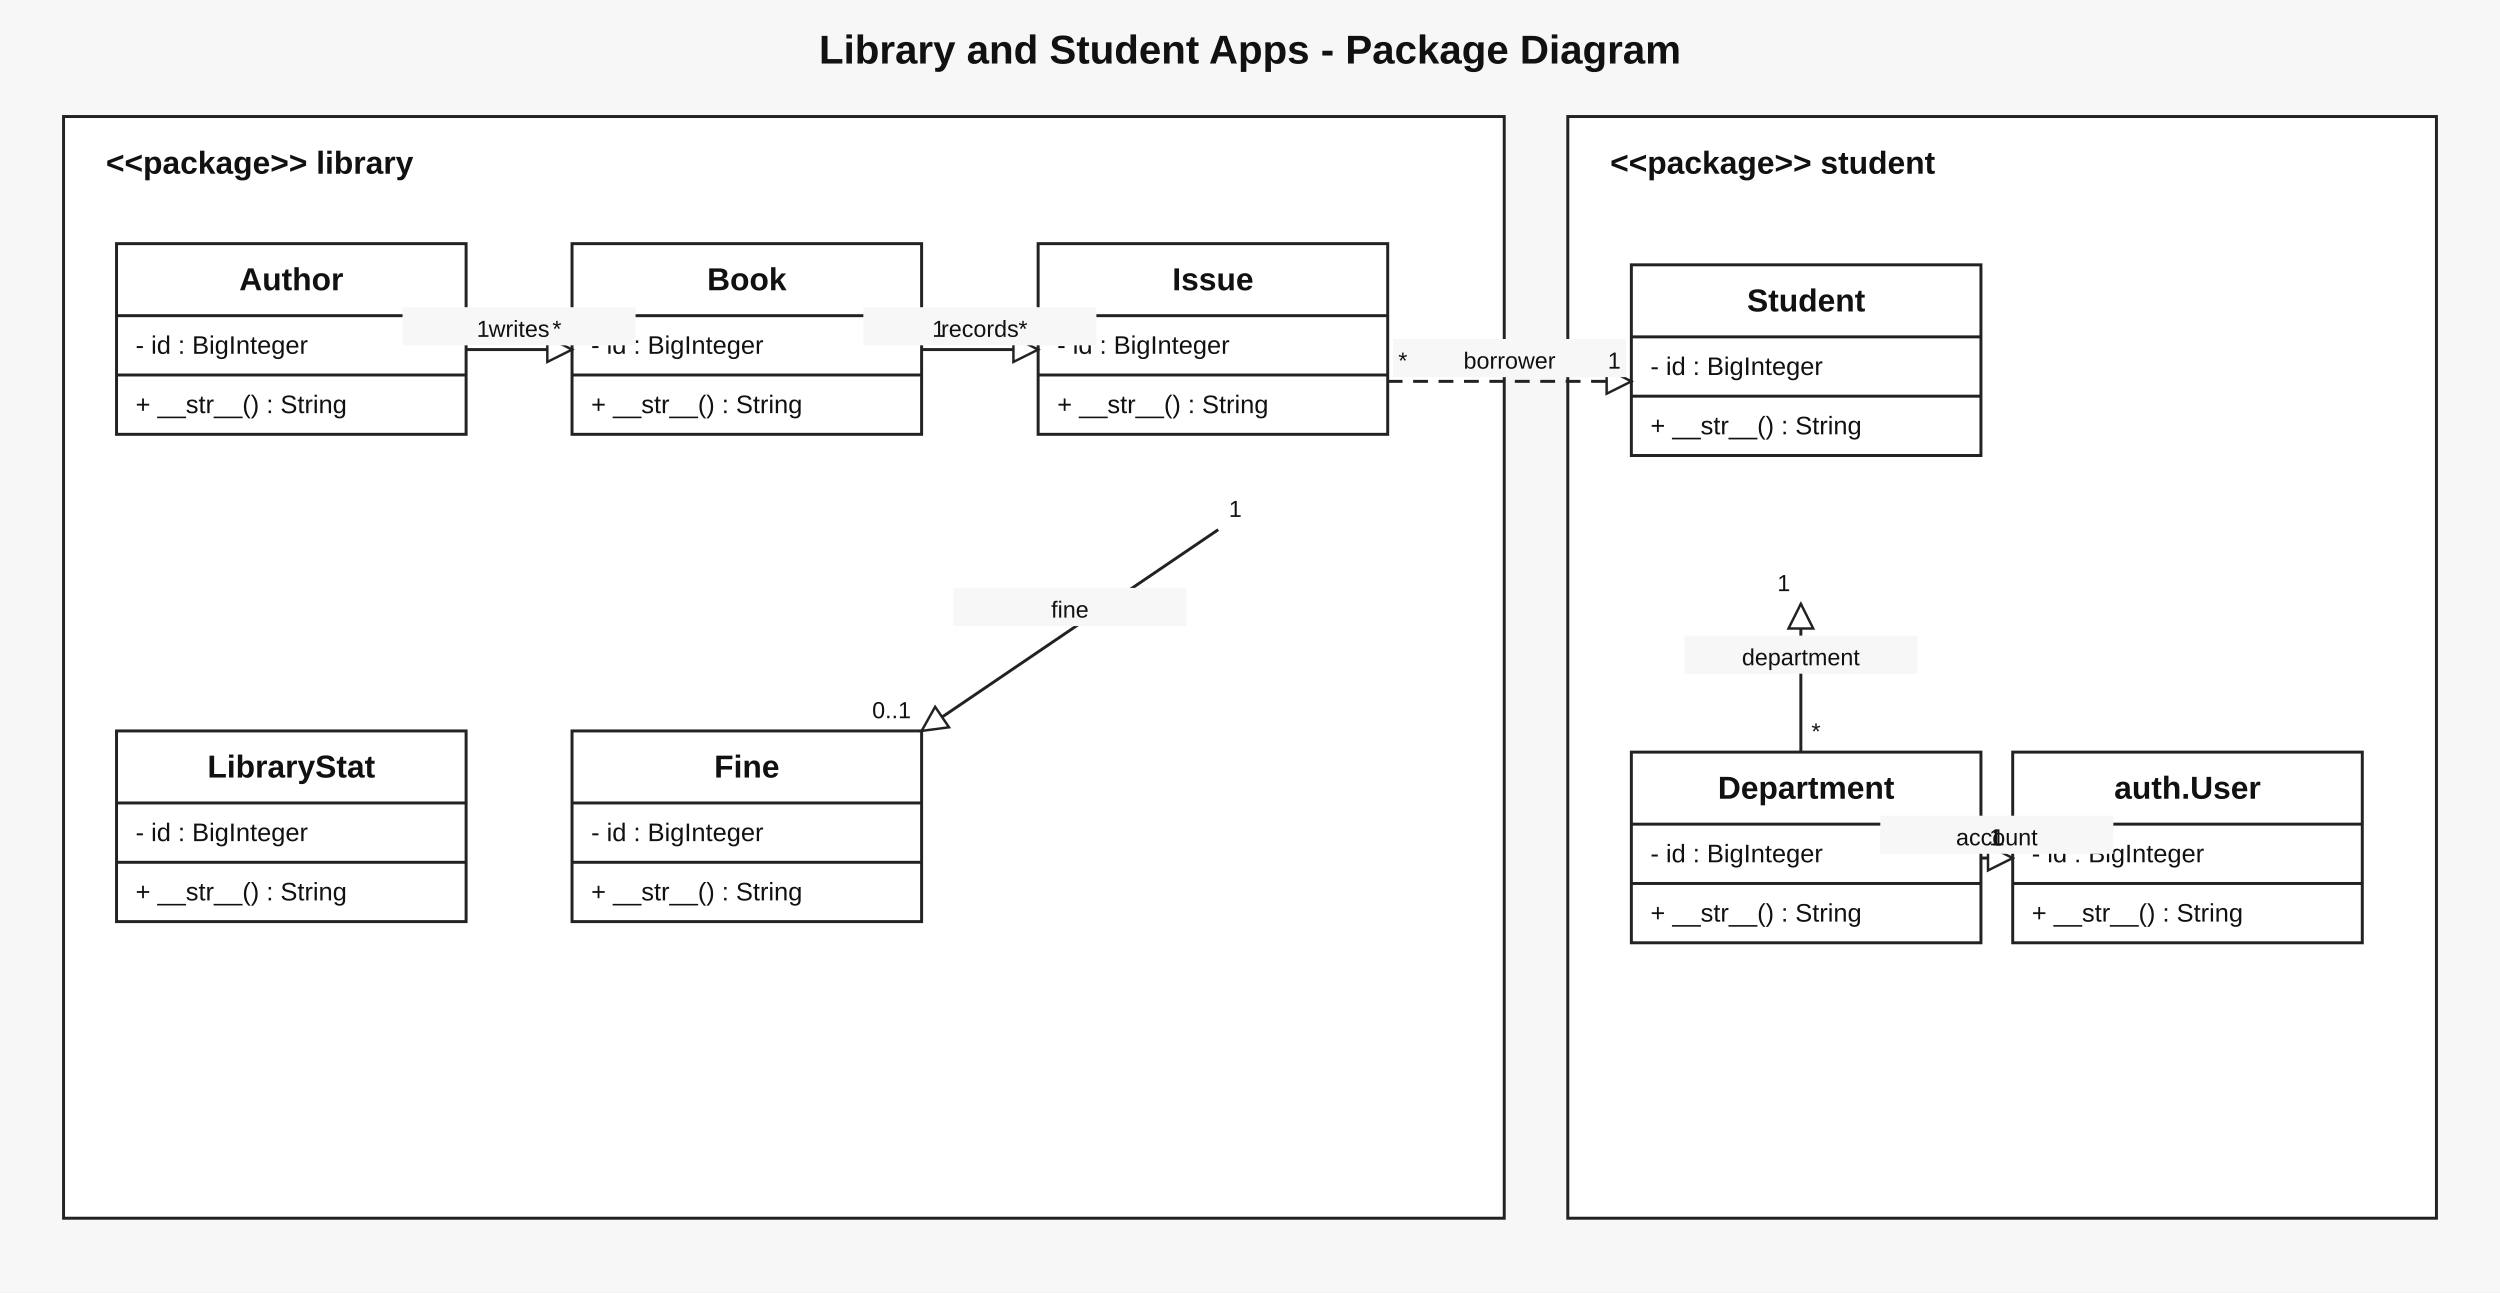
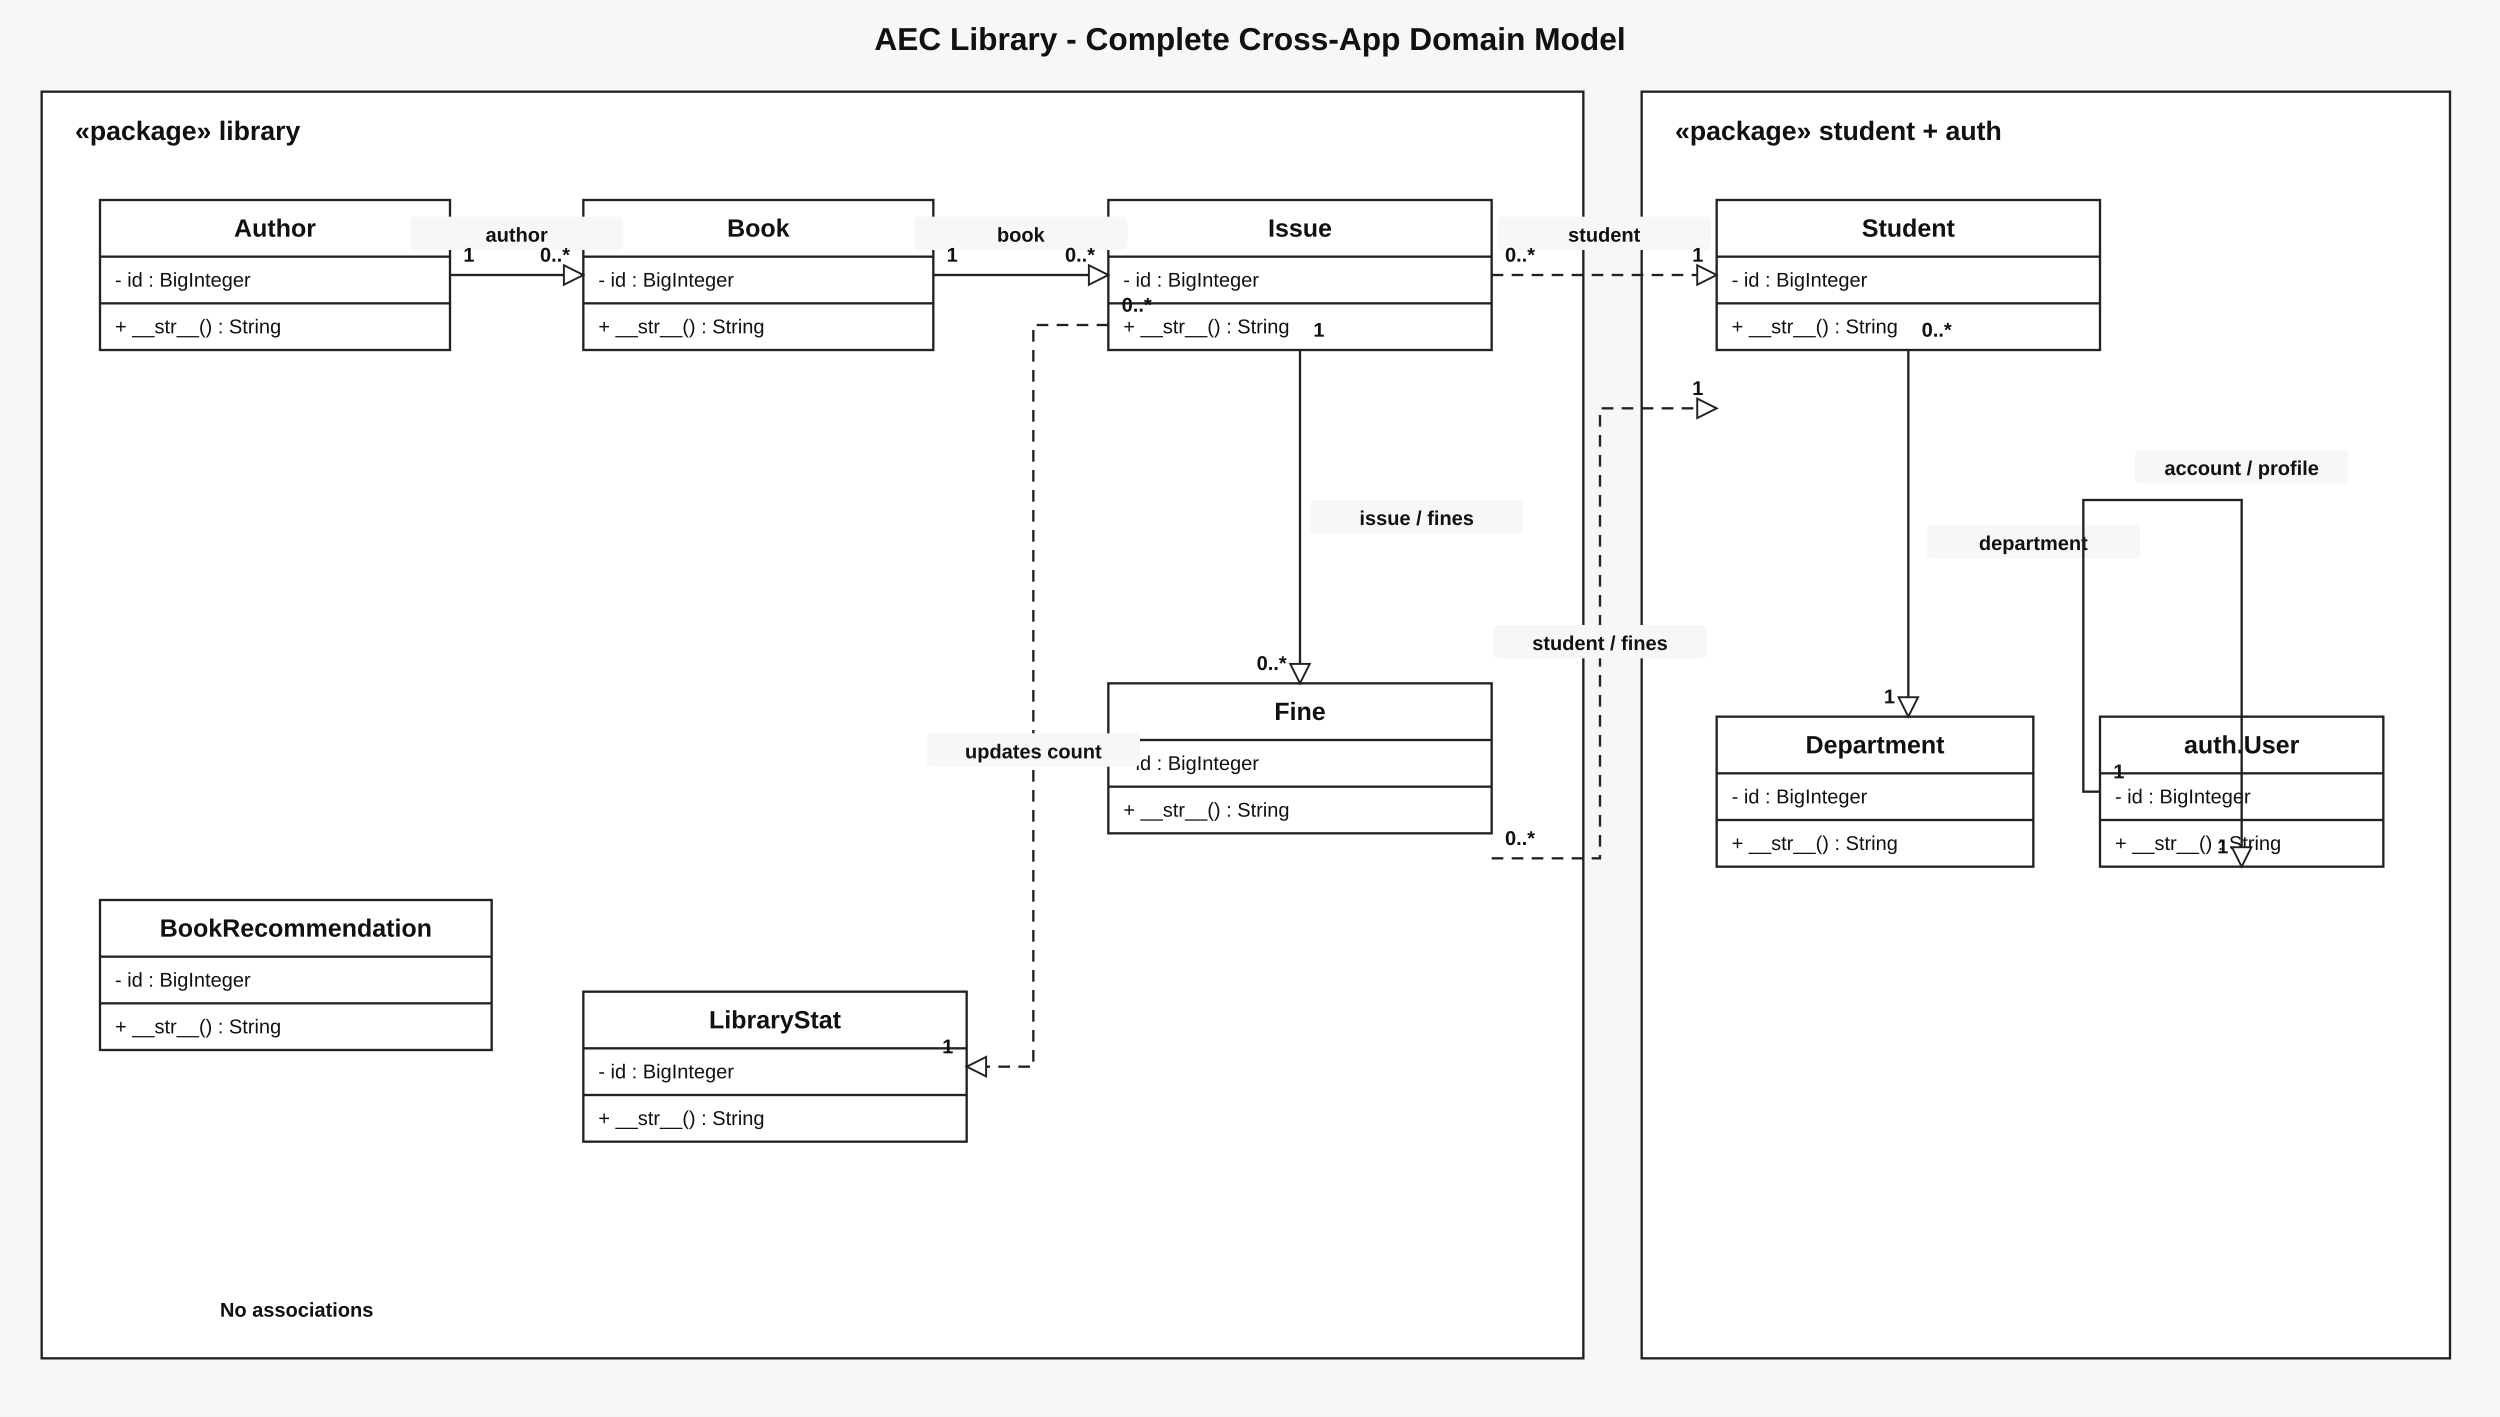
- <svg xmlns="http://www.w3.org/2000/svg" width="1180" height="610" viewBox="0 0 1180 610" role="img" aria-label="Library and Student Apps - Package Diagram">
+ <svg xmlns="http://www.w3.org/2000/svg" width="1500" height="850" viewBox="0 0 1500 850" role="img" aria-label="AEC Library - Complete Cross-App Domain Model">
  <defs>
    <marker id="arrow" viewBox="0 0 10 10" refX="9" refY="5" markerWidth="7" markerHeight="7" orient="auto">
      <path d="M0,0 L10,5 L0,10 z" fill="#222" />
    </marker>
    <marker id="open" viewBox="0 0 12 12" refX="11" refY="6" markerWidth="10" markerHeight="10" orient="auto">
      <path d="M1,1 L11,6 L1,11 z" fill="#fff" stroke="#222" />
    </marker>
  </defs>
  <rect width="100%" height="100%" fill="#f7f7f7" />
  <g font-family="Arial,Helvetica,sans-serif" stroke="#222" stroke-width="1.4">
-     <text x="590.0" y="30" font-size="19" text-anchor="middle" font-weight="bold" fill="#111" stroke="none">Library and Student Apps - Package Diagram</text>
-     <rect x="30" y="55" width="680" height="520" fill="#fff" />
-     <rect x="740" y="55" width="410" height="520" fill="#fff" />
-     <text x="50" y="82" font-size="15" text-anchor="start" font-weight="bold" fill="#111" stroke="none">&lt;&lt;package&gt;&gt; library</text>
-     <text x="760" y="82" font-size="15" text-anchor="start" font-weight="bold" fill="#111" stroke="none">&lt;&lt;package&gt;&gt; student</text>
-     <rect x="55" y="115" width="165" height="90" fill="#fff" />
-     <line x1="55" y1="149" x2="220" y2="149" />
-     <line x1="55" y1="177" x2="220" y2="177" />
-     <text x="137.5" y="137" font-size="15" text-anchor="middle" font-weight="bold" fill="#111" stroke="none">Author</text>
-     <text x="64" y="167" font-size="12" text-anchor="start" font-weight="normal" fill="#111" stroke="none">- id : BigInteger</text>
-     <text x="64" y="195" font-size="12" text-anchor="start" font-weight="normal" fill="#111" stroke="none">+ __str__() : String</text>
-     <rect x="270" y="115" width="165" height="90" fill="#fff" />
-     <line x1="270" y1="149" x2="435" y2="149" />
-     <line x1="270" y1="177" x2="435" y2="177" />
-     <text x="352.5" y="137" font-size="15" text-anchor="middle" font-weight="bold" fill="#111" stroke="none">Book</text>
-     <text x="279" y="167" font-size="12" text-anchor="start" font-weight="normal" fill="#111" stroke="none">- id : BigInteger</text>
-     <text x="279" y="195" font-size="12" text-anchor="start" font-weight="normal" fill="#111" stroke="none">+ __str__() : String</text>
-     <rect x="490" y="115" width="165" height="90" fill="#fff" />
-     <line x1="490" y1="149" x2="655" y2="149" />
-     <line x1="490" y1="177" x2="655" y2="177" />
-     <text x="572.5" y="137" font-size="15" text-anchor="middle" font-weight="bold" fill="#111" stroke="none">Issue</text>
-     <text x="499" y="167" font-size="12" text-anchor="start" font-weight="normal" fill="#111" stroke="none">- id : BigInteger</text>
-     <text x="499" y="195" font-size="12" text-anchor="start" font-weight="normal" fill="#111" stroke="none">+ __str__() : String</text>
-     <rect x="270" y="345" width="165" height="90" fill="#fff" />
-     <line x1="270" y1="379" x2="435" y2="379" />
-     <line x1="270" y1="407" x2="435" y2="407" />
-     <text x="352.5" y="367" font-size="15" text-anchor="middle" font-weight="bold" fill="#111" stroke="none">Fine</text>
-     <text x="279" y="397" font-size="12" text-anchor="start" font-weight="normal" fill="#111" stroke="none">- id : BigInteger</text>
-     <text x="279" y="425" font-size="12" text-anchor="start" font-weight="normal" fill="#111" stroke="none">+ __str__() : String</text>
-     <rect x="55" y="345" width="165" height="90" fill="#fff" />
-     <line x1="55" y1="379" x2="220" y2="379" />
-     <line x1="55" y1="407" x2="220" y2="407" />
-     <text x="137.5" y="367" font-size="15" text-anchor="middle" font-weight="bold" fill="#111" stroke="none">LibraryStat</text>
-     <text x="64" y="397" font-size="12" text-anchor="start" font-weight="normal" fill="#111" stroke="none">- id : BigInteger</text>
-     <text x="64" y="425" font-size="12" text-anchor="start" font-weight="normal" fill="#111" stroke="none">+ __str__() : String</text>
-     <rect x="770" y="125" width="165" height="90" fill="#fff" />
-     <line x1="770" y1="159" x2="935" y2="159" />
-     <line x1="770" y1="187" x2="935" y2="187" />
-     <text x="852.5" y="147" font-size="15" text-anchor="middle" font-weight="bold" fill="#111" stroke="none">Student</text>
-     <text x="779" y="177" font-size="12" text-anchor="start" font-weight="normal" fill="#111" stroke="none">- id : BigInteger</text>
-     <text x="779" y="205" font-size="12" text-anchor="start" font-weight="normal" fill="#111" stroke="none">+ __str__() : String</text>
-     <rect x="770" y="355" width="165" height="90" fill="#fff" />
-     <line x1="770" y1="389" x2="935" y2="389" />
-     <line x1="770" y1="417" x2="935" y2="417" />
-     <text x="852.5" y="377" font-size="15" text-anchor="middle" font-weight="bold" fill="#111" stroke="none">Department</text>
-     <text x="779" y="407" font-size="12" text-anchor="start" font-weight="normal" fill="#111" stroke="none">- id : BigInteger</text>
-     <text x="779" y="435" font-size="12" text-anchor="start" font-weight="normal" fill="#111" stroke="none">+ __str__() : String</text>
-     <rect x="950" y="355" width="165" height="90" fill="#fff" />
-     <line x1="950" y1="389" x2="1115" y2="389" />
-     <line x1="950" y1="417" x2="1115" y2="417" />
-     <text x="1032.5" y="377" font-size="15" text-anchor="middle" font-weight="bold" fill="#111" stroke="none">auth.User</text>
-     <text x="959" y="407" font-size="12" text-anchor="start" font-weight="normal" fill="#111" stroke="none">- id : BigInteger</text>
-     <text x="959" y="435" font-size="12" text-anchor="start" font-weight="normal" fill="#111" stroke="none">+ __str__() : String</text>
-     <path d="M220,165 L270,165" fill="none" marker-end="url(#open)" />
-     <rect x="190.0" y="145.0" width="110" height="18" fill="#f7f7f7" stroke="none" />
-     <text x="245.0" y="159.0" font-size="11" text-anchor="middle" font-weight="normal" fill="#111" stroke="none">writes</text>
-     <text x="225" y="159" font-size="11" text-anchor="start" font-weight="normal" fill="#111" stroke="none">1</text>
-     <text x="265" y="159" font-size="11" text-anchor="end" font-weight="normal" fill="#111" stroke="none">*</text>
-     <path d="M435,165 L490,165" fill="none" marker-end="url(#open)" />
-     <rect x="407.5" y="145.0" width="110" height="18" fill="#f7f7f7" stroke="none" />
-     <text x="462.5" y="159.0" font-size="11" text-anchor="middle" font-weight="normal" fill="#111" stroke="none">records</text>
-     <text x="440" y="159" font-size="11" text-anchor="start" font-weight="normal" fill="#111" stroke="none">1</text>
-     <text x="485" y="159" font-size="11" text-anchor="end" font-weight="normal" fill="#111" stroke="none">*</text>
-     <path d="M655,180 L770,180" fill="none" marker-end="url(#open)" stroke-dasharray="7 5" />
-     <rect x="657.5" y="160.0" width="110" height="18" fill="#f7f7f7" stroke="none" />
-     <text x="712.5" y="174.0" font-size="11" text-anchor="middle" font-weight="normal" fill="#111" stroke="none">borrower</text>
-     <text x="660" y="174" font-size="11" text-anchor="start" font-weight="normal" fill="#111" stroke="none">*</text>
-     <text x="765" y="174" font-size="11" text-anchor="end" font-weight="normal" fill="#111" stroke="none">1</text>
-     <path d="M575,250 L435,345" fill="none" marker-end="url(#open)" />
-     <rect x="450.0" y="277.5" width="110" height="18" fill="#f7f7f7" stroke="none" />
-     <text x="505.0" y="291.5" font-size="11" text-anchor="middle" font-weight="normal" fill="#111" stroke="none">fine</text>
-     <text x="580" y="244" font-size="11" text-anchor="start" font-weight="normal" fill="#111" stroke="none">1</text>
-     <text x="430" y="339" font-size="11" text-anchor="end" font-weight="normal" fill="#111" stroke="none">0..1</text>
-     <path d="M850,355 L850,285" fill="none" marker-end="url(#open)" />
-     <rect x="795.0" y="300.0" width="110" height="18" fill="#f7f7f7" stroke="none" />
-     <text x="850.0" y="314.0" font-size="11" text-anchor="middle" font-weight="normal" fill="#111" stroke="none">department</text>
-     <text x="855" y="349" font-size="11" text-anchor="start" font-weight="normal" fill="#111" stroke="none">*</text>
-     <text x="845" y="279" font-size="11" text-anchor="end" font-weight="normal" fill="#111" stroke="none">1</text>
-     <path d="M935,405 L950,405" fill="none" marker-end="url(#open)" />
-     <rect x="887.5" y="385.0" width="110" height="18" fill="#f7f7f7" stroke="none" />
-     <text x="942.5" y="399.0" font-size="11" text-anchor="middle" font-weight="normal" fill="#111" stroke="none">account</text>
-     <text x="940" y="399" font-size="11" text-anchor="start" font-weight="normal" fill="#111" stroke="none">1</text>
-     <text x="945" y="399" font-size="11" text-anchor="end" font-weight="normal" fill="#111" stroke="none">1</text>
+     <text x="750.0" y="30" font-size="19" text-anchor="middle" font-weight="bold" fill="#111" stroke="none">AEC Library - Complete Cross-App Domain Model</text>
+     <rect x="25" y="55" width="925" height="760" fill="#fff" />
+     <rect x="985" y="55" width="485" height="760" fill="#fff" />
+     <text x="45" y="84" font-size="16" text-anchor="start" font-weight="bold" fill="#111" stroke="none">«package» library</text>
+     <text x="1005" y="84" font-size="16" text-anchor="start" font-weight="bold" fill="#111" stroke="none">«package» student + auth</text>
+     <rect x="60" y="120" width="210" height="90" fill="#fff" />
+     <line x1="60" y1="154" x2="270" y2="154" />
+     <line x1="60" y1="182" x2="270" y2="182" />
+     <text x="165.0" y="142" font-size="15" text-anchor="middle" font-weight="bold" fill="#111" stroke="none">Author</text>
+     <text x="69" y="172" font-size="12" text-anchor="start" font-weight="normal" fill="#111" stroke="none">- id : BigInteger</text>
+     <text x="69" y="200" font-size="12" text-anchor="start" font-weight="normal" fill="#111" stroke="none">+ __str__() : String</text>
+     <rect x="350" y="120" width="210" height="90" fill="#fff" />
+     <line x1="350" y1="154" x2="560" y2="154" />
+     <line x1="350" y1="182" x2="560" y2="182" />
+     <text x="455.0" y="142" font-size="15" text-anchor="middle" font-weight="bold" fill="#111" stroke="none">Book</text>
+     <text x="359" y="172" font-size="12" text-anchor="start" font-weight="normal" fill="#111" stroke="none">- id : BigInteger</text>
+     <text x="359" y="200" font-size="12" text-anchor="start" font-weight="normal" fill="#111" stroke="none">+ __str__() : String</text>
+     <rect x="665" y="120" width="230" height="90" fill="#fff" />
+     <line x1="665" y1="154" x2="895" y2="154" />
+     <line x1="665" y1="182" x2="895" y2="182" />
+     <text x="780.0" y="142" font-size="15" text-anchor="middle" font-weight="bold" fill="#111" stroke="none">Issue</text>
+     <text x="674" y="172" font-size="12" text-anchor="start" font-weight="normal" fill="#111" stroke="none">- id : BigInteger</text>
+     <text x="674" y="200" font-size="12" text-anchor="start" font-weight="normal" fill="#111" stroke="none">+ __str__() : String</text>
+     <rect x="665" y="410" width="230" height="90" fill="#fff" />
+     <line x1="665" y1="444" x2="895" y2="444" />
+     <line x1="665" y1="472" x2="895" y2="472" />
+     <text x="780.0" y="432" font-size="15" text-anchor="middle" font-weight="bold" fill="#111" stroke="none">Fine</text>
+     <text x="674" y="462" font-size="12" text-anchor="start" font-weight="normal" fill="#111" stroke="none">- id : BigInteger</text>
+     <text x="674" y="490" font-size="12" text-anchor="start" font-weight="normal" fill="#111" stroke="none">+ __str__() : String</text>
+     <rect x="350" y="595" width="230" height="90" fill="#fff" />
+     <line x1="350" y1="629" x2="580" y2="629" />
+     <line x1="350" y1="657" x2="580" y2="657" />
+     <text x="465.0" y="617" font-size="15" text-anchor="middle" font-weight="bold" fill="#111" stroke="none">LibraryStat</text>
+     <text x="359" y="647" font-size="12" text-anchor="start" font-weight="normal" fill="#111" stroke="none">- id : BigInteger</text>
+     <text x="359" y="675" font-size="12" text-anchor="start" font-weight="normal" fill="#111" stroke="none">+ __str__() : String</text>
+     <rect x="60" y="540" width="235" height="90" fill="#fff" />
+     <line x1="60" y1="574" x2="295" y2="574" />
+     <line x1="60" y1="602" x2="295" y2="602" />
+     <text x="177.5" y="562" font-size="15" text-anchor="middle" font-weight="bold" fill="#111" stroke="none">BookRecommendation</text>
+     <text x="69" y="592" font-size="12" text-anchor="start" font-weight="normal" fill="#111" stroke="none">- id : BigInteger</text>
+     <text x="69" y="620" font-size="12" text-anchor="start" font-weight="normal" fill="#111" stroke="none">+ __str__() : String</text>
+     <rect x="1030" y="120" width="230" height="90" fill="#fff" />
+     <line x1="1030" y1="154" x2="1260" y2="154" />
+     <line x1="1030" y1="182" x2="1260" y2="182" />
+     <text x="1145.0" y="142" font-size="15" text-anchor="middle" font-weight="bold" fill="#111" stroke="none">Student</text>
+     <text x="1039" y="172" font-size="12" text-anchor="start" font-weight="normal" fill="#111" stroke="none">- id : BigInteger</text>
+     <text x="1039" y="200" font-size="12" text-anchor="start" font-weight="normal" fill="#111" stroke="none">+ __str__() : String</text>
+     <rect x="1030" y="430" width="190" height="90" fill="#fff" />
+     <line x1="1030" y1="464" x2="1220" y2="464" />
+     <line x1="1030" y1="492" x2="1220" y2="492" />
+     <text x="1125.0" y="452" font-size="15" text-anchor="middle" font-weight="bold" fill="#111" stroke="none">Department</text>
+     <text x="1039" y="482" font-size="12" text-anchor="start" font-weight="normal" fill="#111" stroke="none">- id : BigInteger</text>
+     <text x="1039" y="510" font-size="12" text-anchor="start" font-weight="normal" fill="#111" stroke="none">+ __str__() : String</text>
+     <rect x="1260" y="430" width="170" height="90" fill="#fff" />
+     <line x1="1260" y1="464" x2="1430" y2="464" />
+     <line x1="1260" y1="492" x2="1430" y2="492" />
+     <text x="1345.0" y="452" font-size="15" text-anchor="middle" font-weight="bold" fill="#111" stroke="none">auth.User</text>
+     <text x="1269" y="482" font-size="12" text-anchor="start" font-weight="normal" fill="#111" stroke="none">- id : BigInteger</text>
+     <text x="1269" y="510" font-size="12" text-anchor="start" font-weight="normal" fill="#111" stroke="none">+ __str__() : String</text>
+     <path d="M270,165 L350,165" fill="none" marker-end="url(#open)" />
+     <rect x="246.0" y="130" width="128" height="20" rx="3" fill="#f7f7f7" stroke="none" />
+     <text x="310.0" y="145" font-size="12" text-anchor="middle" font-weight="bold" fill="#111" stroke="none">author</text>
+     <text x="278" y="157" font-size="12" text-anchor="start" font-weight="bold" fill="#111" stroke="none">1</text>
+     <text x="342" y="157" font-size="12" text-anchor="end" font-weight="bold" fill="#111" stroke="none">0..*</text>
+     <path d="M560,165 L665,165" fill="none" marker-end="url(#open)" />
+     <rect x="548.5" y="130" width="128" height="20" rx="3" fill="#f7f7f7" stroke="none" />
+     <text x="612.5" y="145" font-size="12" text-anchor="middle" font-weight="bold" fill="#111" stroke="none">book</text>
+     <text x="568" y="157" font-size="12" text-anchor="start" font-weight="bold" fill="#111" stroke="none">1</text>
+     <text x="657" y="157" font-size="12" text-anchor="end" font-weight="bold" fill="#111" stroke="none">0..*</text>
+     <path d="M895,165 L1030,165" fill="none" marker-end="url(#open)" stroke-dasharray="7 5" />
+     <rect x="898.5" y="130" width="128" height="20" rx="3" fill="#f7f7f7" stroke="none" />
+     <text x="962.5" y="145" font-size="12" text-anchor="middle" font-weight="bold" fill="#111" stroke="none">student</text>
+     <text x="903" y="157" font-size="12" text-anchor="start" font-weight="bold" fill="#111" stroke="none">0..*</text>
+     <text x="1022" y="157" font-size="12" text-anchor="end" font-weight="bold" fill="#111" stroke="none">1</text>
+     <path d="M780,210 L780,410" fill="none" marker-end="url(#open)" />
+     <rect x="786" y="300" width="128" height="20" rx="3" fill="#f7f7f7" stroke="none" />
+     <text x="850" y="315" font-size="12" text-anchor="middle" font-weight="bold" fill="#111" stroke="none">issue / fines</text>
+     <text x="788" y="202" font-size="12" text-anchor="start" font-weight="bold" fill="#111" stroke="none">1</text>
+     <text x="772" y="402" font-size="12" text-anchor="end" font-weight="bold" fill="#111" stroke="none">0..*</text>
+     <path d="M895,515 L960,515 L960,245 L1030,245" fill="none" marker-end="url(#open)" stroke-dasharray="7 5" />
+     <rect x="896" y="375" width="128" height="20" rx="3" fill="#f7f7f7" stroke="none" />
+     <text x="960" y="390" font-size="12" text-anchor="middle" font-weight="bold" fill="#111" stroke="none">student / fines</text>
+     <text x="903" y="507" font-size="12" text-anchor="start" font-weight="bold" fill="#111" stroke="none">0..*</text>
+     <text x="1022" y="237" font-size="12" text-anchor="end" font-weight="bold" fill="#111" stroke="none">1</text>
+     <path d="M1145,210 L1145,430" fill="none" marker-end="url(#open)" />
+     <rect x="1156" y="315" width="128" height="20" rx="3" fill="#f7f7f7" stroke="none" />
+     <text x="1220" y="330" font-size="12" text-anchor="middle" font-weight="bold" fill="#111" stroke="none">department</text>
+     <text x="1153" y="202" font-size="12" text-anchor="start" font-weight="bold" fill="#111" stroke="none">0..*</text>
+     <text x="1137" y="422" font-size="12" text-anchor="end" font-weight="bold" fill="#111" stroke="none">1</text>
+     <path d="M1260,475 L1250,475 L1250,300 L1345,300 L1345,520" fill="none" marker-end="url(#open)" />
+     <rect x="1281" y="270" width="128" height="20" rx="3" fill="#f7f7f7" stroke="none" />
+     <text x="1345" y="285" font-size="12" text-anchor="middle" font-weight="bold" fill="#111" stroke="none">account / profile</text>
+     <text x="1268" y="467" font-size="12" text-anchor="start" font-weight="bold" fill="#111" stroke="none">1</text>
+     <text x="1337" y="512" font-size="12" text-anchor="end" font-weight="bold" fill="#111" stroke="none">1</text>
+     <path d="M665,195 L620,195 L620,640 L580,640" fill="none" marker-end="url(#open)" stroke-dasharray="7 5" />
+     <rect x="556" y="440" width="128" height="20" rx="3" fill="#f7f7f7" stroke="none" />
+     <text x="620" y="455" font-size="12" text-anchor="middle" font-weight="bold" fill="#111" stroke="none">updates count</text>
+     <text x="673" y="187" font-size="12" text-anchor="start" font-weight="bold" fill="#111" stroke="none">0..*</text>
+     <text x="572" y="632" font-size="12" text-anchor="end" font-weight="bold" fill="#111" stroke="none">1</text>
+     <text x="178" y="790" font-size="12" text-anchor="middle" font-weight="bold" fill="#111" stroke="none">No associations</text>
  </g>
</svg>
